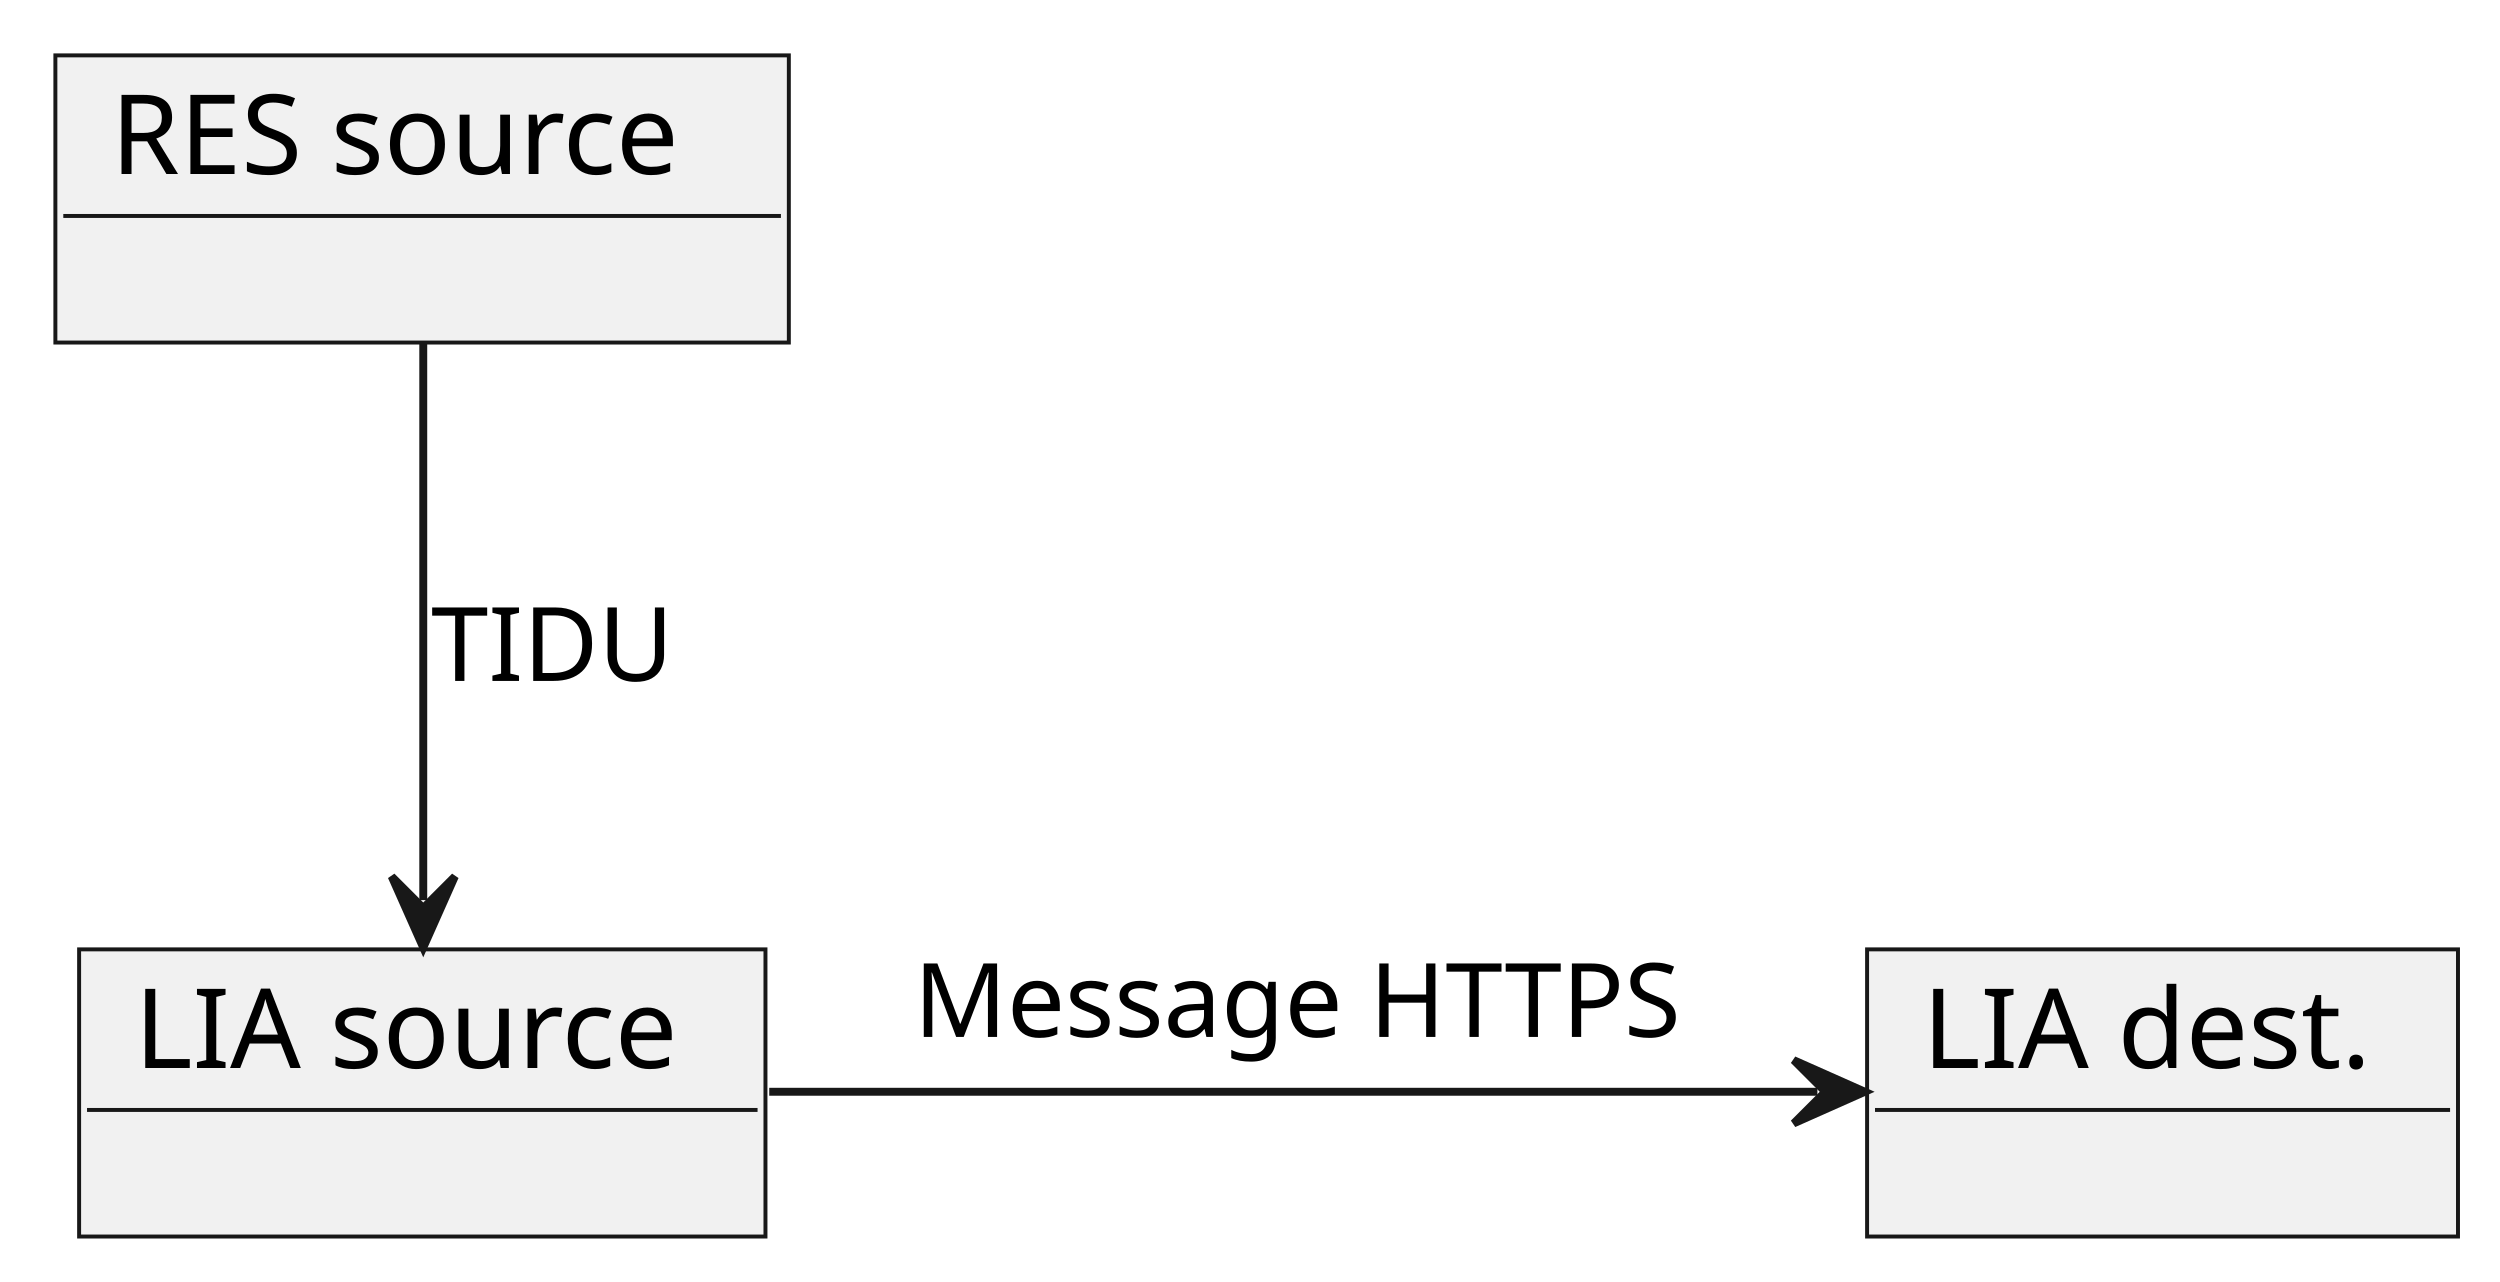
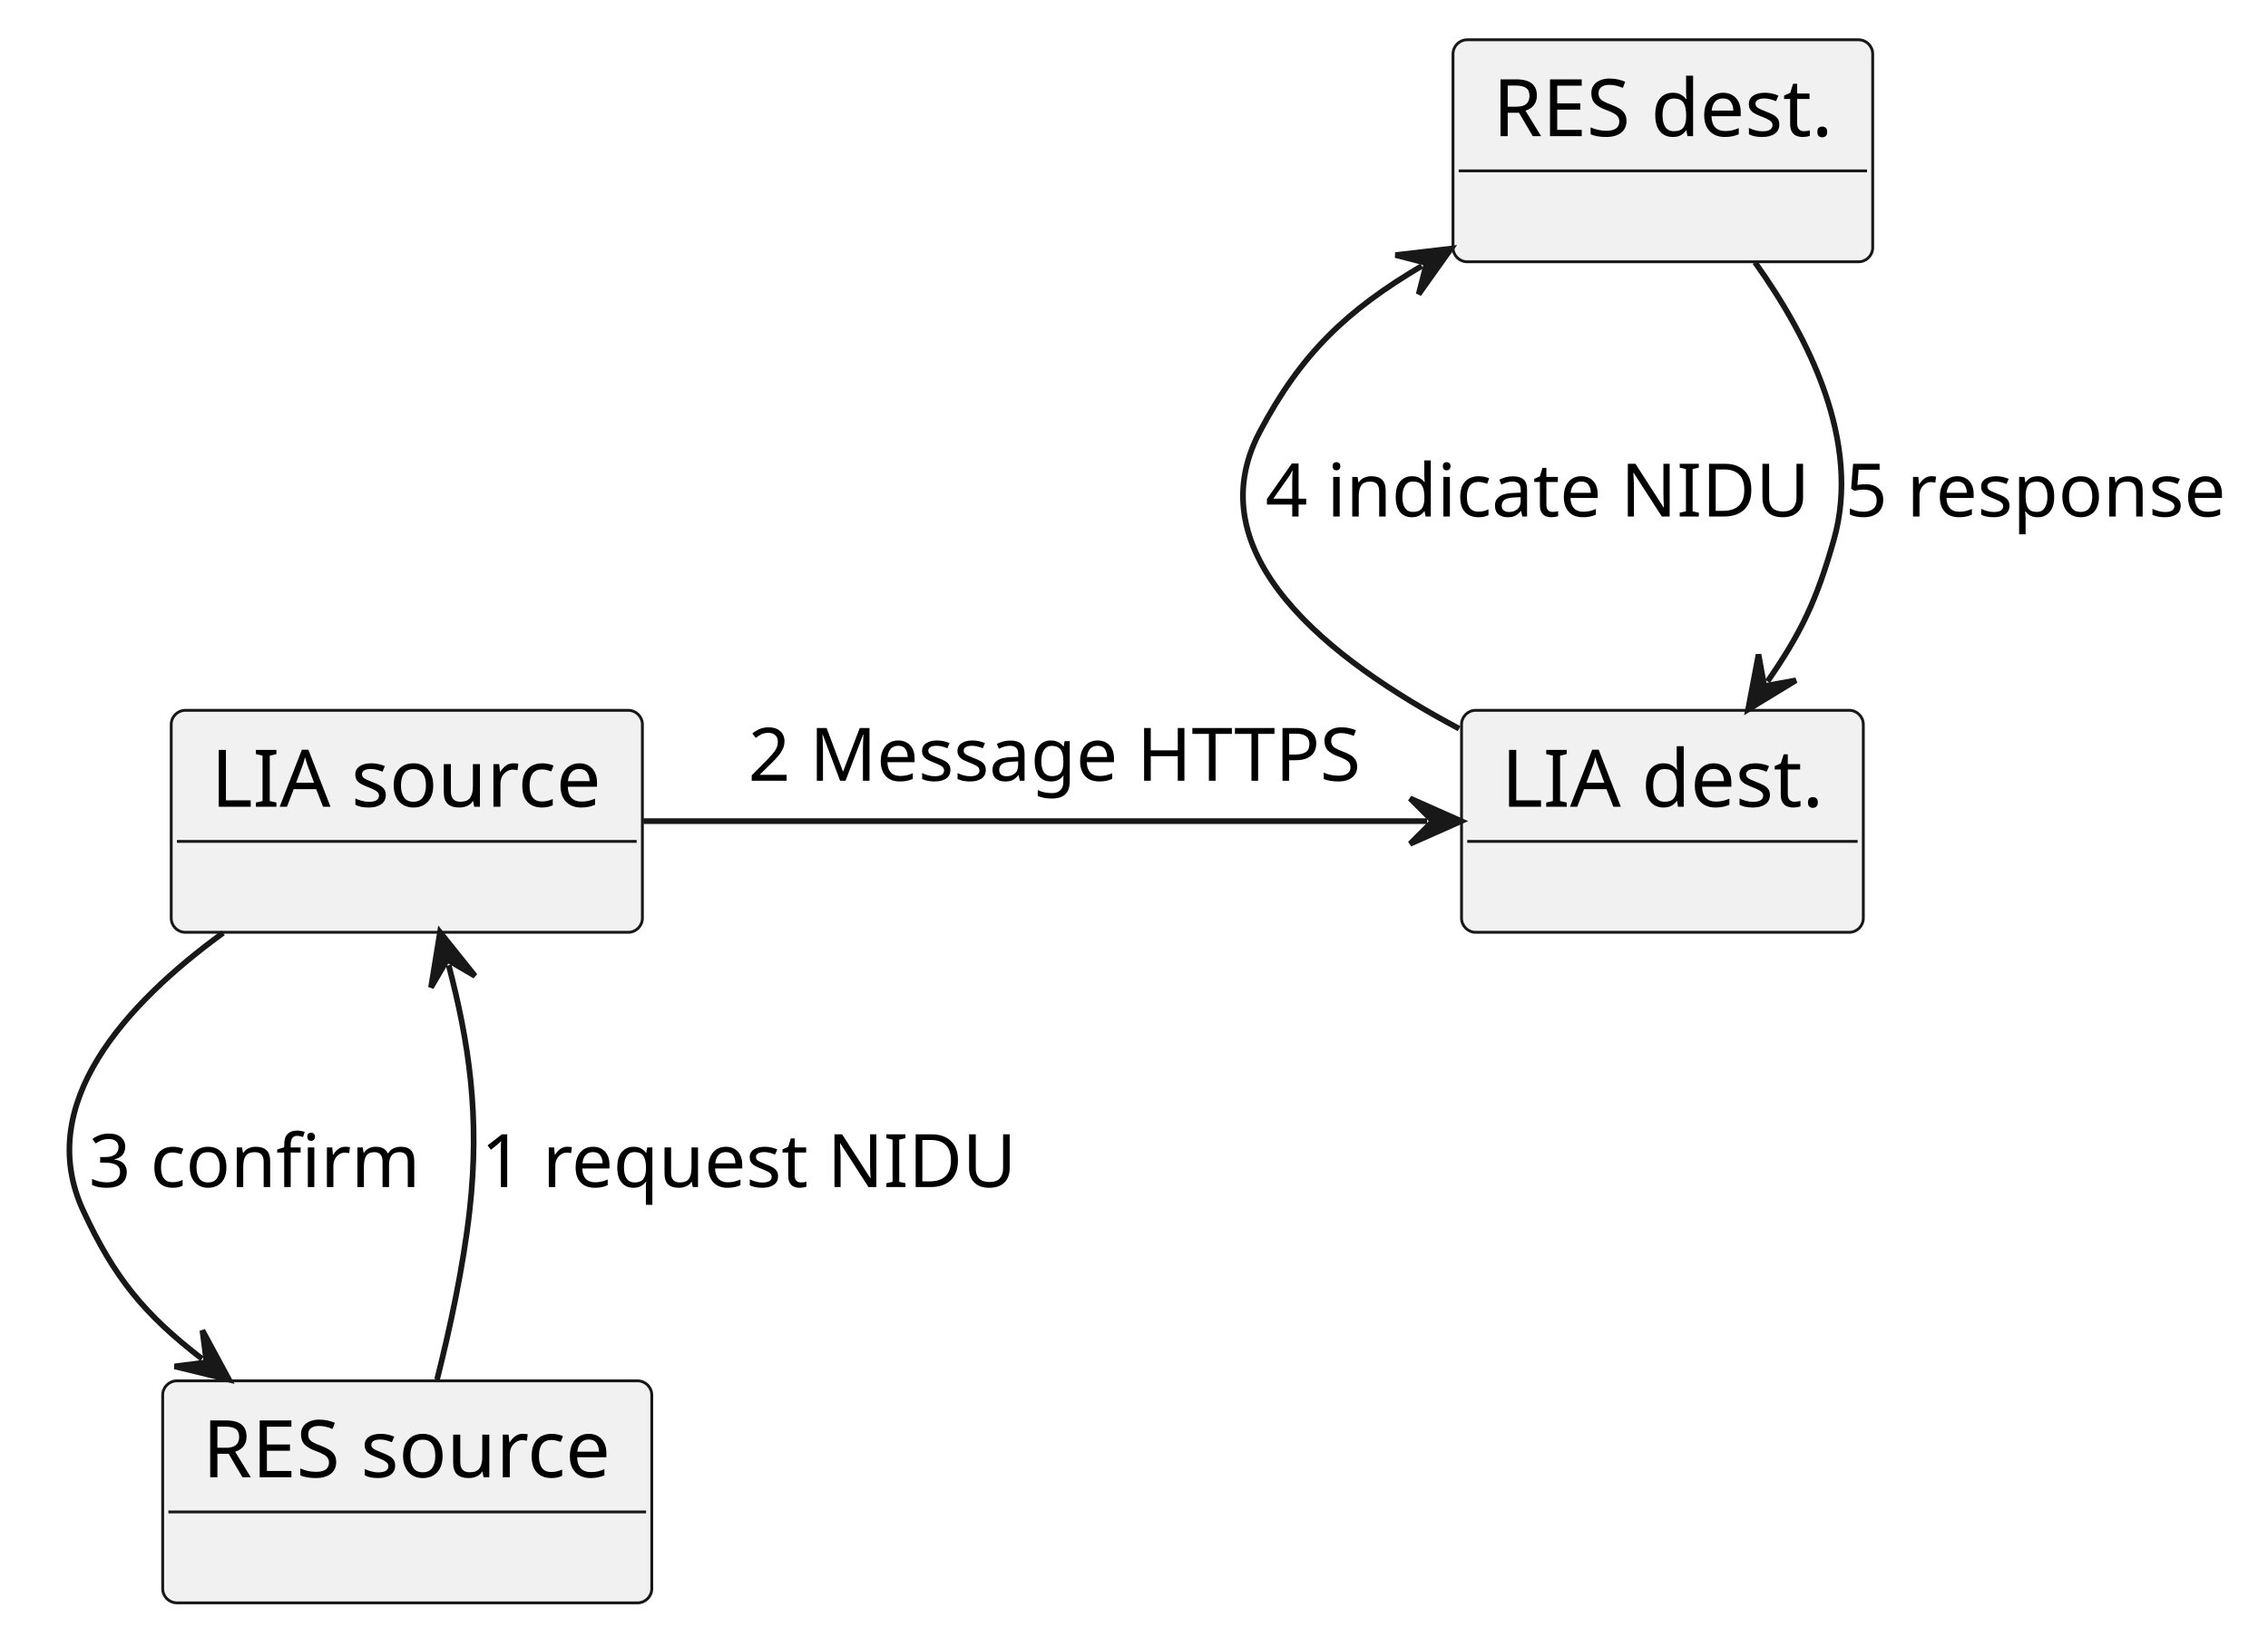
- <svg xmlns="http://www.w3.org/2000/svg" contentStyleType="text/css" height="162px" preserveAspectRatio="none" style="width:316px;height:162px;background:#FFFFFF;" version="1.1" viewBox="0 0 316 162" width="316px" zoomAndPan="magnify">
+ <svg xmlns="http://www.w3.org/2000/svg" contentStyleType="text/css" data-diagram-type="CLASS" height="288px" preserveAspectRatio="none" style="width:399px;height:288px;background:#FFFFFF;" version="1.1" viewBox="0 0 399 288" width="399px" zoomAndPan="magnify">
  <defs />
  <g>
-     <g id="elem_SU">
-       <rect fill="#F1F1F1" height="36.297" style="stroke:#181818;stroke-width:0.5;" width="92.709" x="7" y="7" />
-       <text fill="#000000" font-family="sans-serif" font-size="14" lengthAdjust="spacing" textLength="78.709" x="14" y="21.995">RES source</text>
-       <line style="stroke:#181818;stroke-width:0.5;" x1="8" x2="98.709" y1="27.297" y2="27.297" />
+     <g class="entity" data-entity="SU1" data-source-line="1" data-uid="ent0002" id="entity_SU1">
+       <rect fill="#F1F1F1" height="39.068" rx="2.5" ry="2.5" style="stroke:#181818;stroke-width:0.5;" width="86.044" x="28.62" y="243" />
+       <text fill="#000000" font-family="sans-serif" font-size="14" lengthAdjust="spacing" textLength="72.044" x="35.62" y="259.966">RES source</text>
+       <line style="stroke:#181818;stroke-width:0.5;" x1="29.62" x2="113.664" y1="266.068" y2="266.068" />
    </g>
-     <g id="elem_S1">
-       <rect fill="#F1F1F1" height="36.297" style="stroke:#181818;stroke-width:0.5;" width="86.755" x="10" y="120" />
-       <text fill="#000000" font-family="sans-serif" font-size="14" lengthAdjust="spacing" textLength="72.755" x="17" y="134.995">LIA source</text>
-       <line style="stroke:#181818;stroke-width:0.5;" x1="11" x2="95.755" y1="140.297" y2="140.297" />
+     <g class="entity" data-entity="S1" data-source-line="2" data-uid="ent0003" id="entity_S1">
+       <rect fill="#F1F1F1" height="39.068" rx="2.5" ry="2.5" style="stroke:#181818;stroke-width:0.5;" width="82.894" x="30.12" y="125" />
+       <text fill="#000000" font-family="sans-serif" font-size="14" lengthAdjust="spacing" textLength="68.894" x="37.12" y="141.966">LIA source</text>
+       <line style="stroke:#181818;stroke-width:0.5;" x1="31.12" x2="112.014" y1="148.068" y2="148.068" />
    </g>
-     <g id="elem_S2">
-       <rect fill="#F1F1F1" height="36.297" style="stroke:#181818;stroke-width:0.5;" width="74.689" x="236" y="120" />
-       <text fill="#000000" font-family="sans-serif" font-size="14" lengthAdjust="spacing" textLength="60.69" x="243" y="134.995">LIA dest.</text>
-       <line style="stroke:#181818;stroke-width:0.5;" x1="237" x2="309.69" y1="140.297" y2="140.297" />
+     <g class="entity" data-entity="S2" data-source-line="3" data-uid="ent0004" id="entity_S2">
+       <rect fill="#F1F1F1" height="39.068" rx="2.5" ry="2.5" style="stroke:#181818;stroke-width:0.5;" width="70.686" x="257.12" y="125" />
+       <text fill="#000000" font-family="sans-serif" font-size="14" lengthAdjust="spacing" textLength="56.686" x="264.12" y="141.966">LIA dest.</text>
+       <line style="stroke:#181818;stroke-width:0.5;" x1="258.12" x2="326.806" y1="148.068" y2="148.068" />
    </g>
-     <g id="link_SU_S1">
-       <path codeLine="5" d="M53.5,43.34 C53.5,64.2 53.5,92.98 53.5,113.78 " fill="none" id="SU-to-S1" style="stroke:#181818;stroke-width:1.0;" />
-       <polygon fill="#181818" points="53.5,119.78,57.5,110.78,53.5,114.78,49.5,110.78,53.5,119.78" style="stroke:#181818;stroke-width:1.0;" />
-       <text fill="#000000" font-family="sans-serif" font-size="13" lengthAdjust="spacing" textLength="31.3" x="54.5" y="86.067">TIDU</text>
+     <g class="entity" data-entity="SU2" data-source-line="4" data-uid="ent0005" id="entity_SU2">
+       <rect fill="#F1F1F1" height="39.068" rx="2.5" ry="2.5" style="stroke:#181818;stroke-width:0.5;" width="73.836" x="255.62" y="7" />
+       <text fill="#000000" font-family="sans-serif" font-size="14" lengthAdjust="spacing" textLength="59.836" x="262.62" y="23.966">RES dest.</text>
+       <line style="stroke:#181818;stroke-width:0.5;" x1="256.62" x2="328.456" y1="30.068" y2="30.068" />
    </g>
-     <g id="link_S1_S2">
-       <path codeLine="6" d="M97.23,138 C137.7,138 191.26,138 229.72,138 " fill="none" id="S1-to-S2" style="stroke:#181818;stroke-width:1.0;" />
-       <polygon fill="#181818" points="235.72,138,226.72,134,230.72,138,226.72,142,235.72,138" style="stroke:#181818;stroke-width:1.0;" />
-       <text fill="#000000" font-family="sans-serif" font-size="13" lengthAdjust="spacing" textLength="102.857" x="115.5" y="131.067">Message HTTPS</text>
+     <g class="link" data-entity-1="SU1" data-entity-2="S1" data-source-line="6" data-uid="lnk6" id="link_SU1_S1">
+       <path codeLine="6" d="M76.89,242.78 C79.14,233.84 81.51,222.95 82.62,213 C84.48,196.36 82.483,183.384 78.933,169.854" fill="none" id="SU1-to-S1" style="stroke:#181818;stroke-width:1;" />
+       <polygon fill="#181818" points="77.41,164.05,75.825,173.77,78.679,168.886,83.563,171.74,77.41,164.05" style="stroke:#181818;stroke-width:1;" />
+       <text fill="#000000" font-family="sans-serif" font-size="13" lengthAdjust="spacing" textLength="94.458" x="84.62" y="208.897">1 request NIDU</text>
+     </g>
+     <g class="link" data-entity-1="S1" data-entity-2="SU1" data-source-line="7" data-uid="lnk8" id="link_S1_SU1">
+       <path codeLine="7" d="M39.25,164.17 C22.02,176.72 6,194.34 14.62,213 C20.13,224.91 25.41,231.304 35.541,239.124" fill="none" id="S1-to-SU1" style="stroke:#181818;stroke-width:1;" />
+       <polygon fill="#181818" points="40.29,242.79,35.61,234.124,36.332,239.735,30.721,240.457,40.29,242.79" style="stroke:#181818;stroke-width:1;" />
+       <text fill="#000000" font-family="sans-serif" font-size="13" lengthAdjust="spacing" textLength="58.305" x="15.62" y="208.897">3 confirm</text>
+     </g>
+     <g class="link" data-entity-1="S1" data-entity-2="S2" data-source-line="8" data-uid="lnk9" id="link_S1_S2">
+       <path codeLine="8" d="M113.19,144.5 C154.7,144.5 211.82,144.5 251.07,144.5" fill="none" id="S1-to-S2" style="stroke:#181818;stroke-width:1;" />
+       <polygon fill="#181818" points="257.07,144.5,248.07,140.5,252.07,144.5,248.07,148.5,257.07,144.5" style="stroke:#181818;stroke-width:1;" />
+       <text fill="#000000" font-family="sans-serif" font-size="13" lengthAdjust="spacing" textLength="107.484" x="131.62" y="137.397">2 Message HTTPS</text>
+     </g>
+     <g class="link" data-entity-1="SU2" data-entity-2="S2" data-source-line="9" data-uid="lnk11" id="link_SU2_S2">
+       <path codeLine="9" d="M250.125,46.804 C237.035,54.544 228.94,62.14 221.62,76 C210.27,97.51 233.75,116.05 256.7,128.23" fill="none" id="SU2-backto-S2" style="stroke:#181818;stroke-width:1;" />
+       <polygon fill="#181818" points="255.29,43.75,245.507,44.888,250.986,46.295,249.579,51.774,255.29,43.75" style="stroke:#181818;stroke-width:1;" />
+       <text fill="#000000" font-family="sans-serif" font-size="13" lengthAdjust="spacing" textLength="95.771" x="222.62" y="90.897">4 indicate NIDU</text>
+     </g>
+     <g class="link" data-entity-1="SU2" data-entity-2="S2" data-source-line="10" data-uid="lnk12" id="link_SU2_S2">
+       <path codeLine="10" d="M308.75,46.17 C318.23,59.43 327.5,77.85 322.62,95 C319.59,105.67 316.884,111.346 310.954,119.916" fill="none" id="SU2-to-S2" style="stroke:#181818;stroke-width:1;" />
+       <polygon fill="#181818" points="307.54,124.85,315.95,119.725,310.385,120.738,309.372,115.173,307.54,124.85" style="stroke:#181818;stroke-width:1;" />
+       <text fill="#000000" font-family="sans-serif" font-size="13" lengthAdjust="spacing" textLength="67.197" x="324.62" y="90.897">5 response</text>
    </g>
  </g>
</svg>
